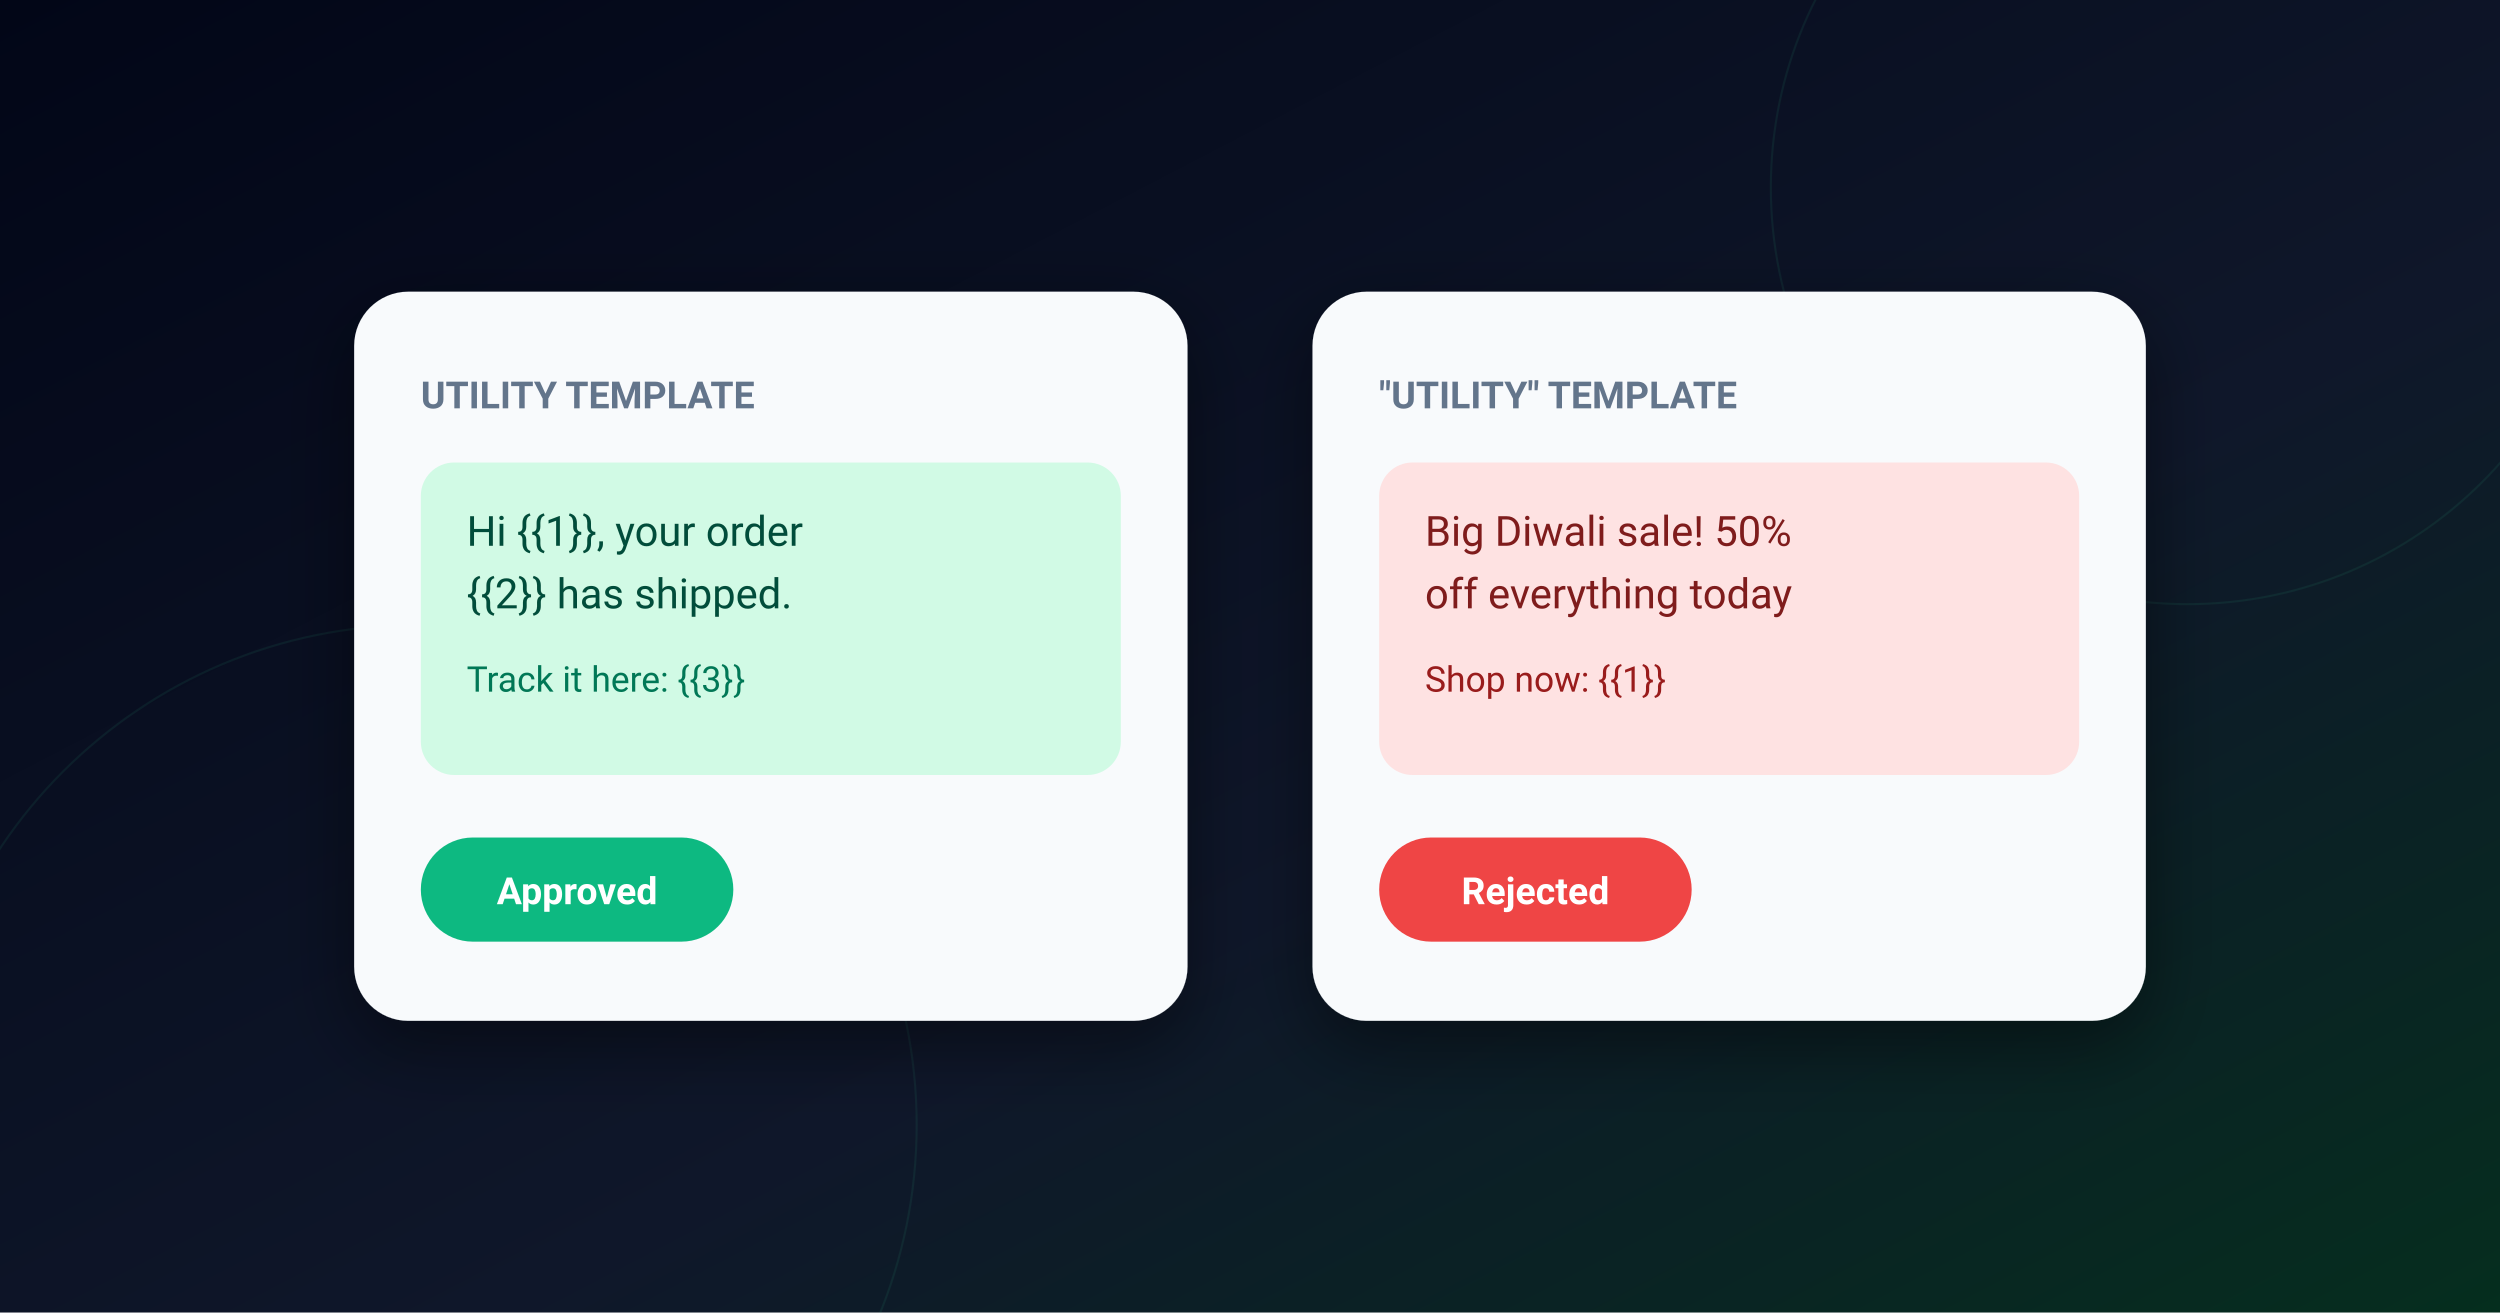
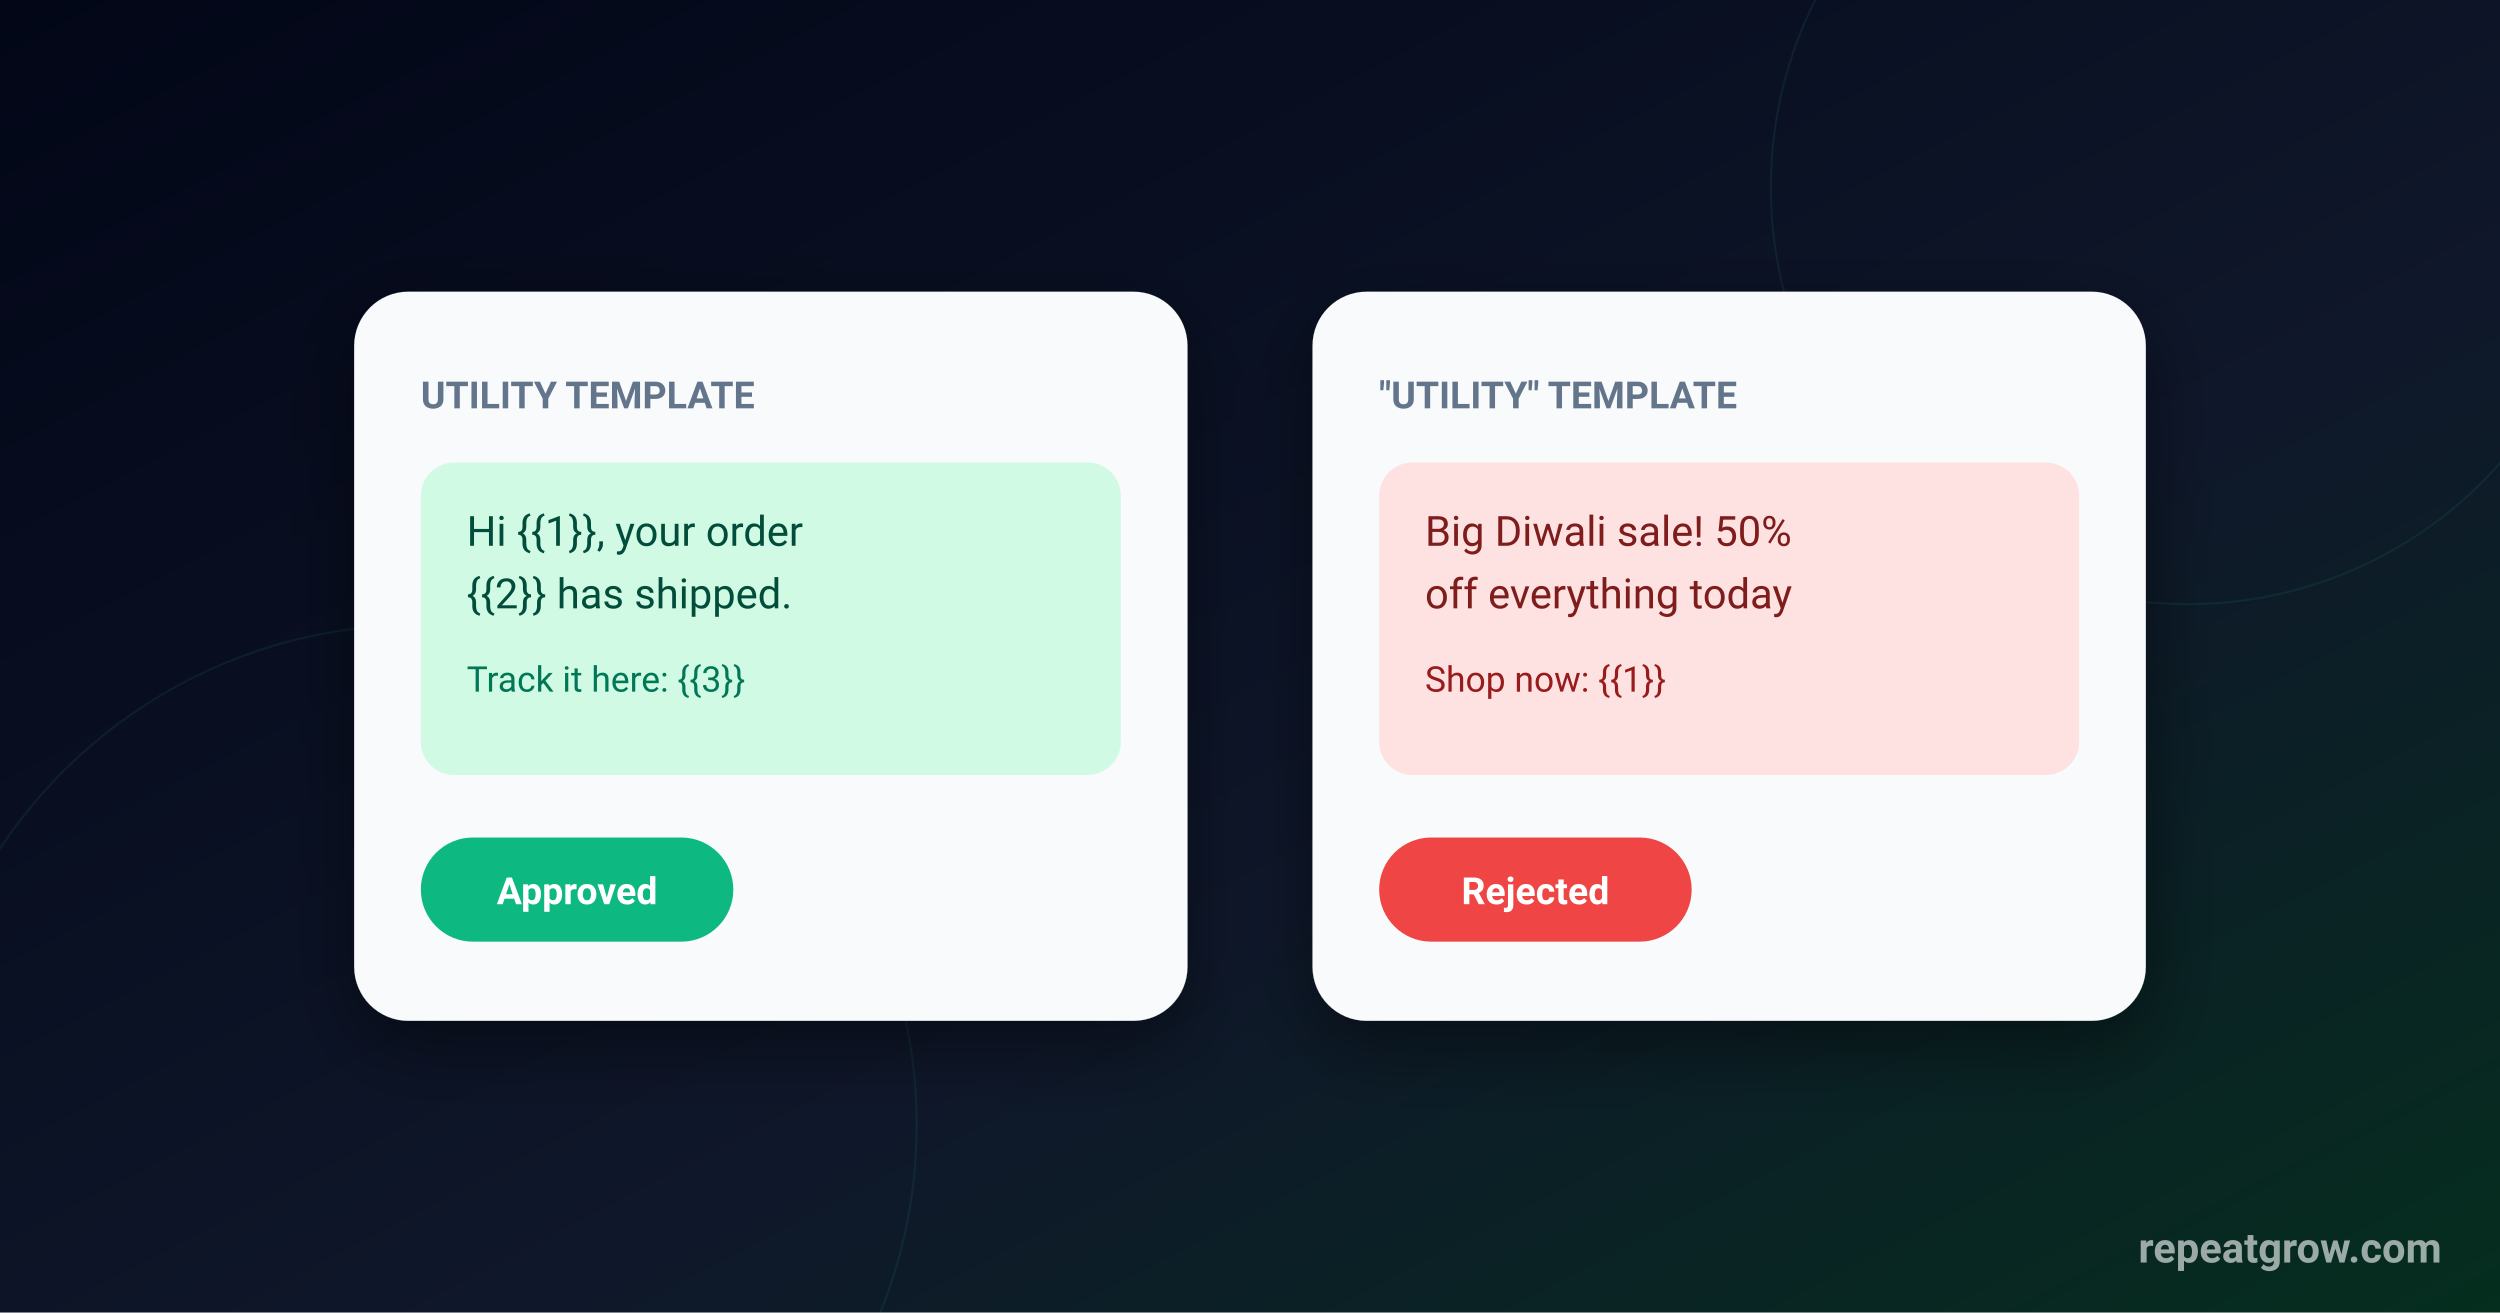
<svg xmlns="http://www.w3.org/2000/svg" viewBox="0 0 1200 630" width="1200" height="630" role="img" aria-labelledby="t">
  <defs>
    <linearGradient id="bg" x1="0" y1="0" x2="1" y2="1">
      <stop offset="0" stop-color="#020617" />
      <stop offset="0.6" stop-color="#0f172a" />
      <stop offset="1" stop-color="#052e1e" />
    </linearGradient>
    <filter id="soft" x="-20%" y="-20%" width="140%" height="140%">
      <feDropShadow dx="0" dy="12" stdDeviation="18" flood-color="#000" flood-opacity="0.45" />
    </filter>
  </defs>
  <rect width="1200" height="630" fill="url(#bg)" />
  <g opacity="0.08" stroke="#34d399" fill="none">
    <circle cx="200" cy="540" r="240" />
    <circle cx="1050" cy="90" r="200" />
  </g>
  <g font-family="Segoe UI, Roboto, Helvetica, Arial, sans-serif" filter="url(#soft)">
    <g transform="translate(170 140)">
      <rect width="400" height="350" rx="26" fill="#f8fafc" />
      <text x="32" y="56" font-size="18" font-weight="700" fill="#64748b">UTILITY TEMPLATE</text>
      <rect x="32" y="82" width="336" height="150" rx="16" fill="#d1fae5" />
      <text x="54" y="122" font-size="20" fill="#064e3b">Hi {{1}}, your order</text>
      <text x="54" y="152" font-size="20" fill="#064e3b">{{2}} has shipped.</text>
      <text x="54" y="192" font-size="17" fill="#047857">Track it here: {{3}}</text>
      <rect x="32" y="262" width="150" height="50" rx="25" fill="#10b981" />
      <text x="107" y="294" text-anchor="middle" font-size="18" font-weight="700" fill="#ffffff">Approved</text>
    </g>
    <g transform="translate(630 140)">
      <rect width="400" height="350" rx="26" fill="#f8fafc" />
      <text x="32" y="56" font-size="18" font-weight="700" fill="#64748b">"UTILITY" TEMPLATE</text>
      <rect x="32" y="82" width="336" height="150" rx="16" fill="#fee2e2" />
      <text x="54" y="122" font-size="20" fill="#7f1d1d">Big Diwali sale! 50%</text>
      <text x="54" y="152" font-size="20" fill="#7f1d1d">off everything today</text>
      <text x="54" y="192" font-size="17" fill="#991b1b">Shop now: {{1}}</text>
      <rect x="32" y="262" width="150" height="50" rx="25" fill="#ef4444" />
      <text x="107" y="294" text-anchor="middle" font-size="18" font-weight="700" fill="#ffffff">Rejected</text>
    </g>
  </g>
+   <text id="rg-brand" x="1172" y="606" text-anchor="end" font-family="Segoe UI, Roboto, Helvetica, Arial, sans-serif" font-size="20" font-weight="600" fill="#ffffff" fill-opacity="0.6">repeatgrow.com</text>
</svg>
